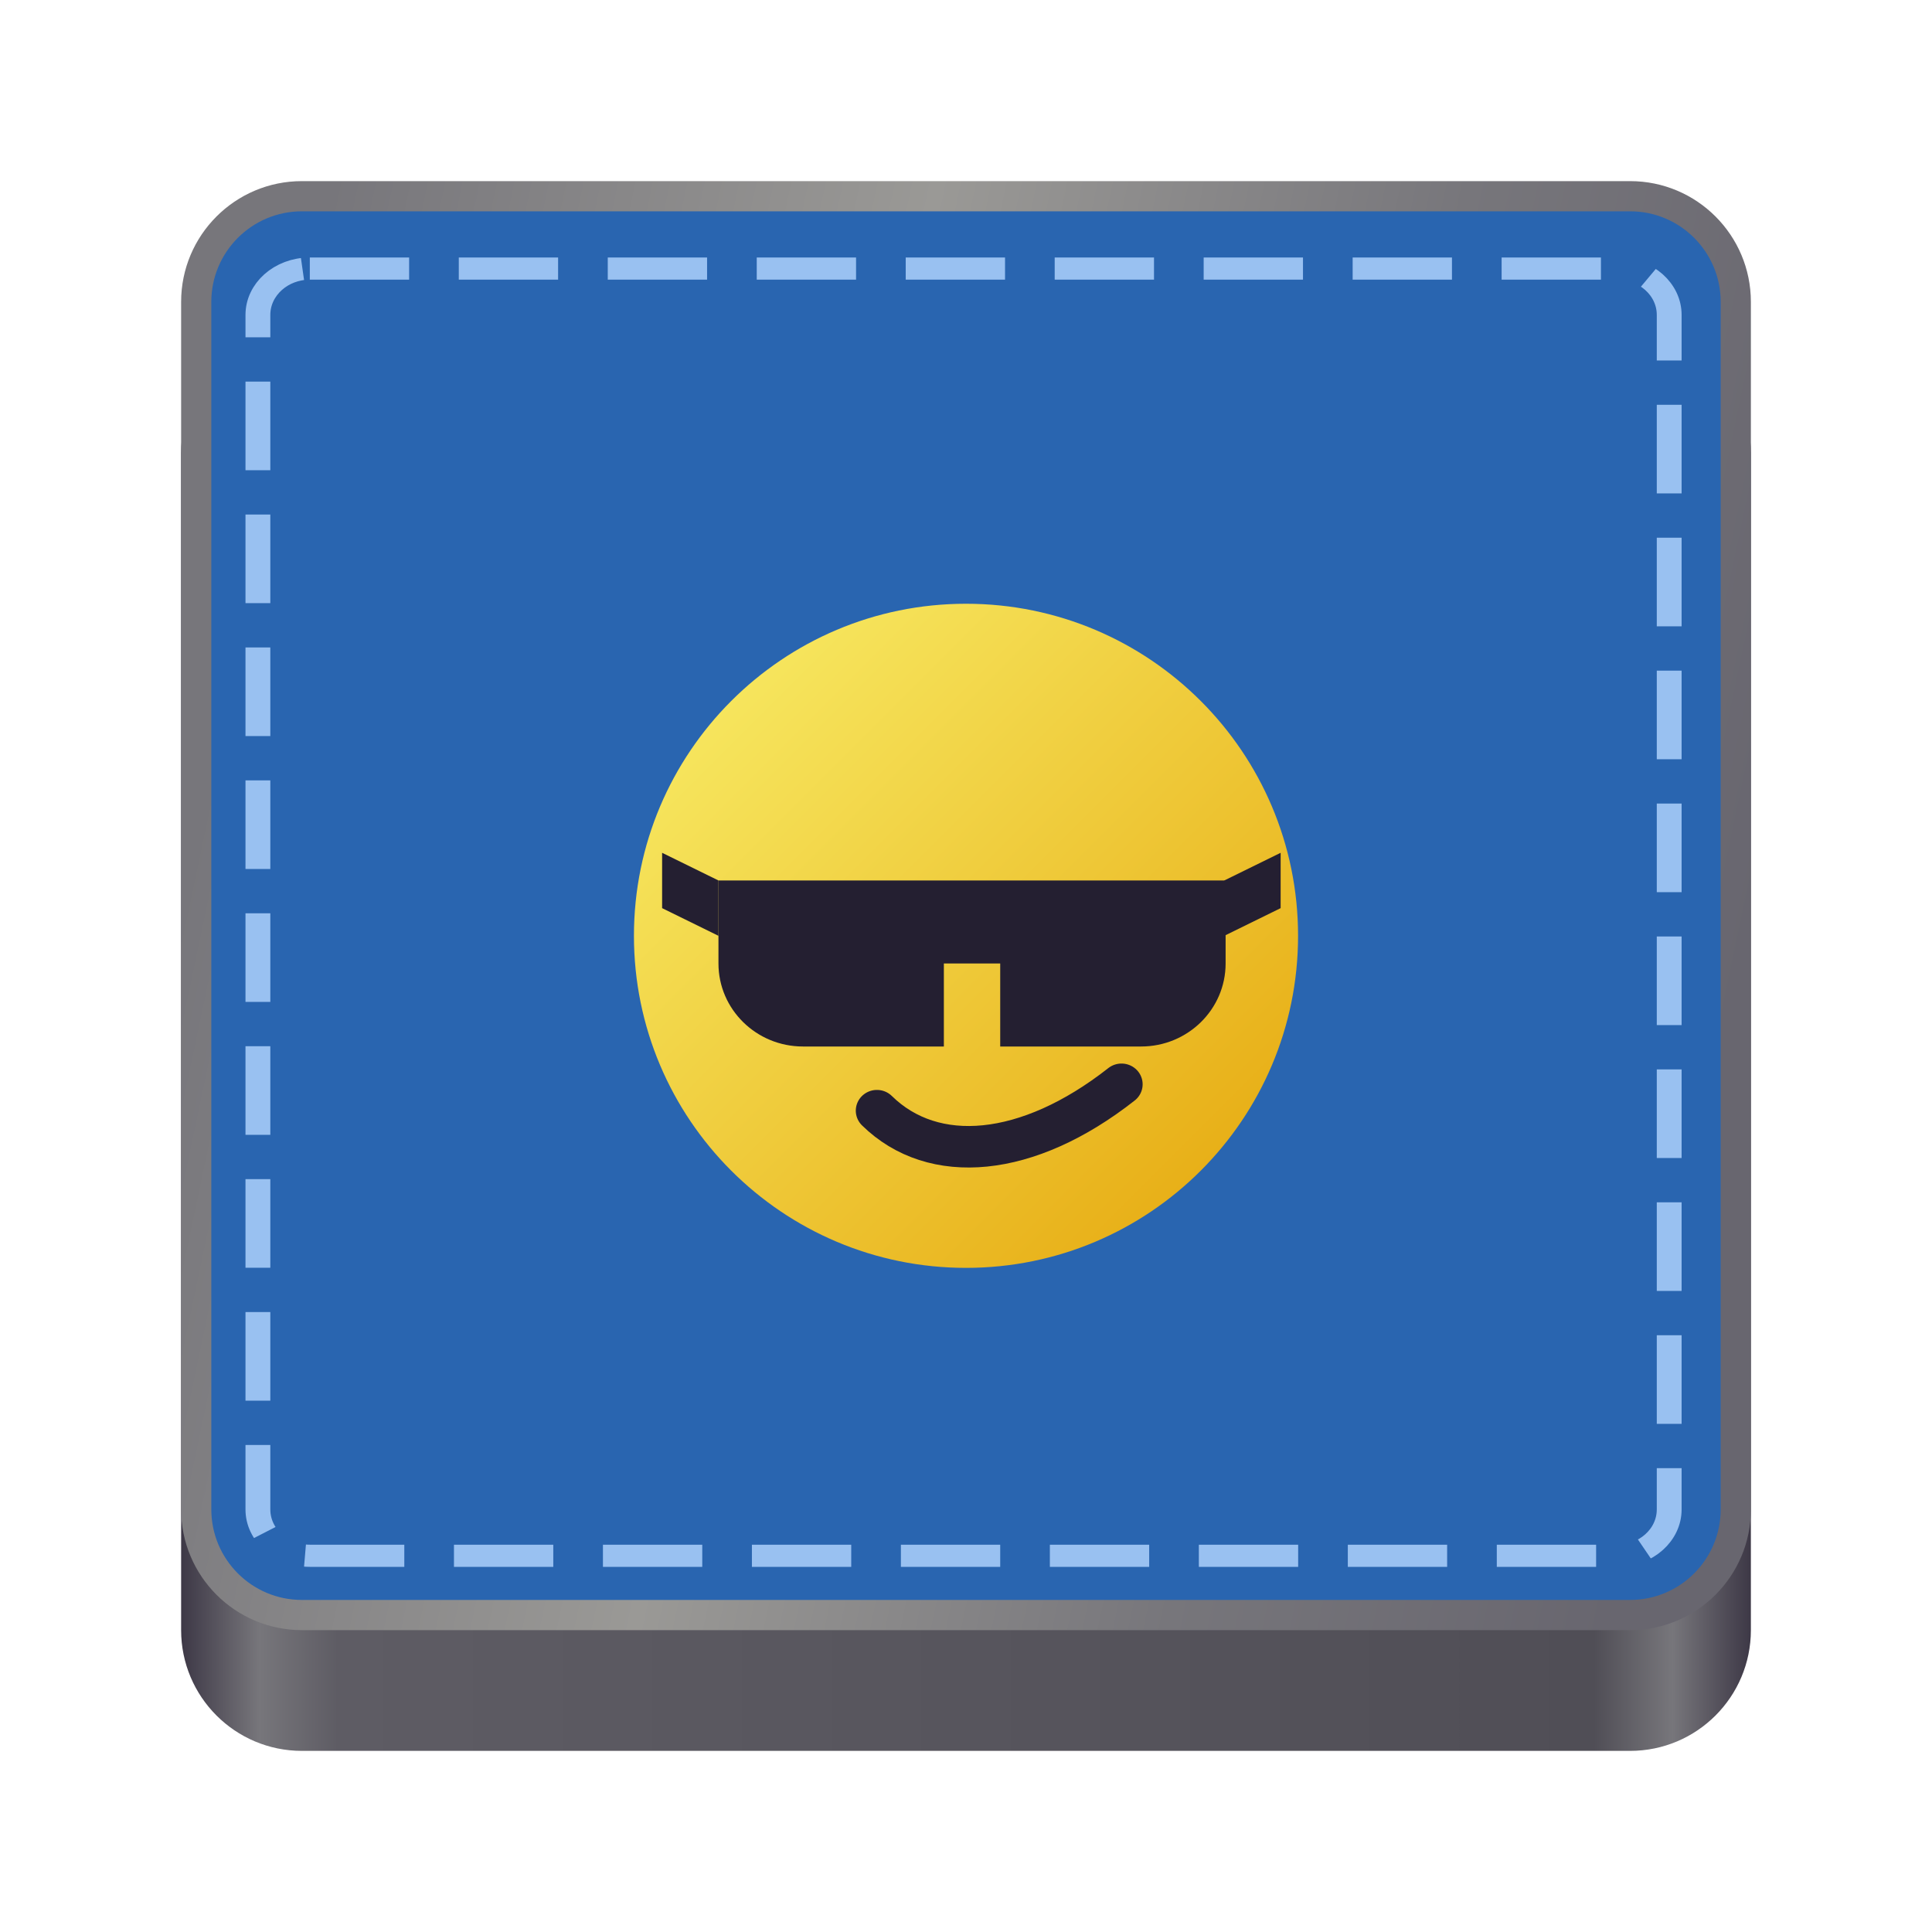
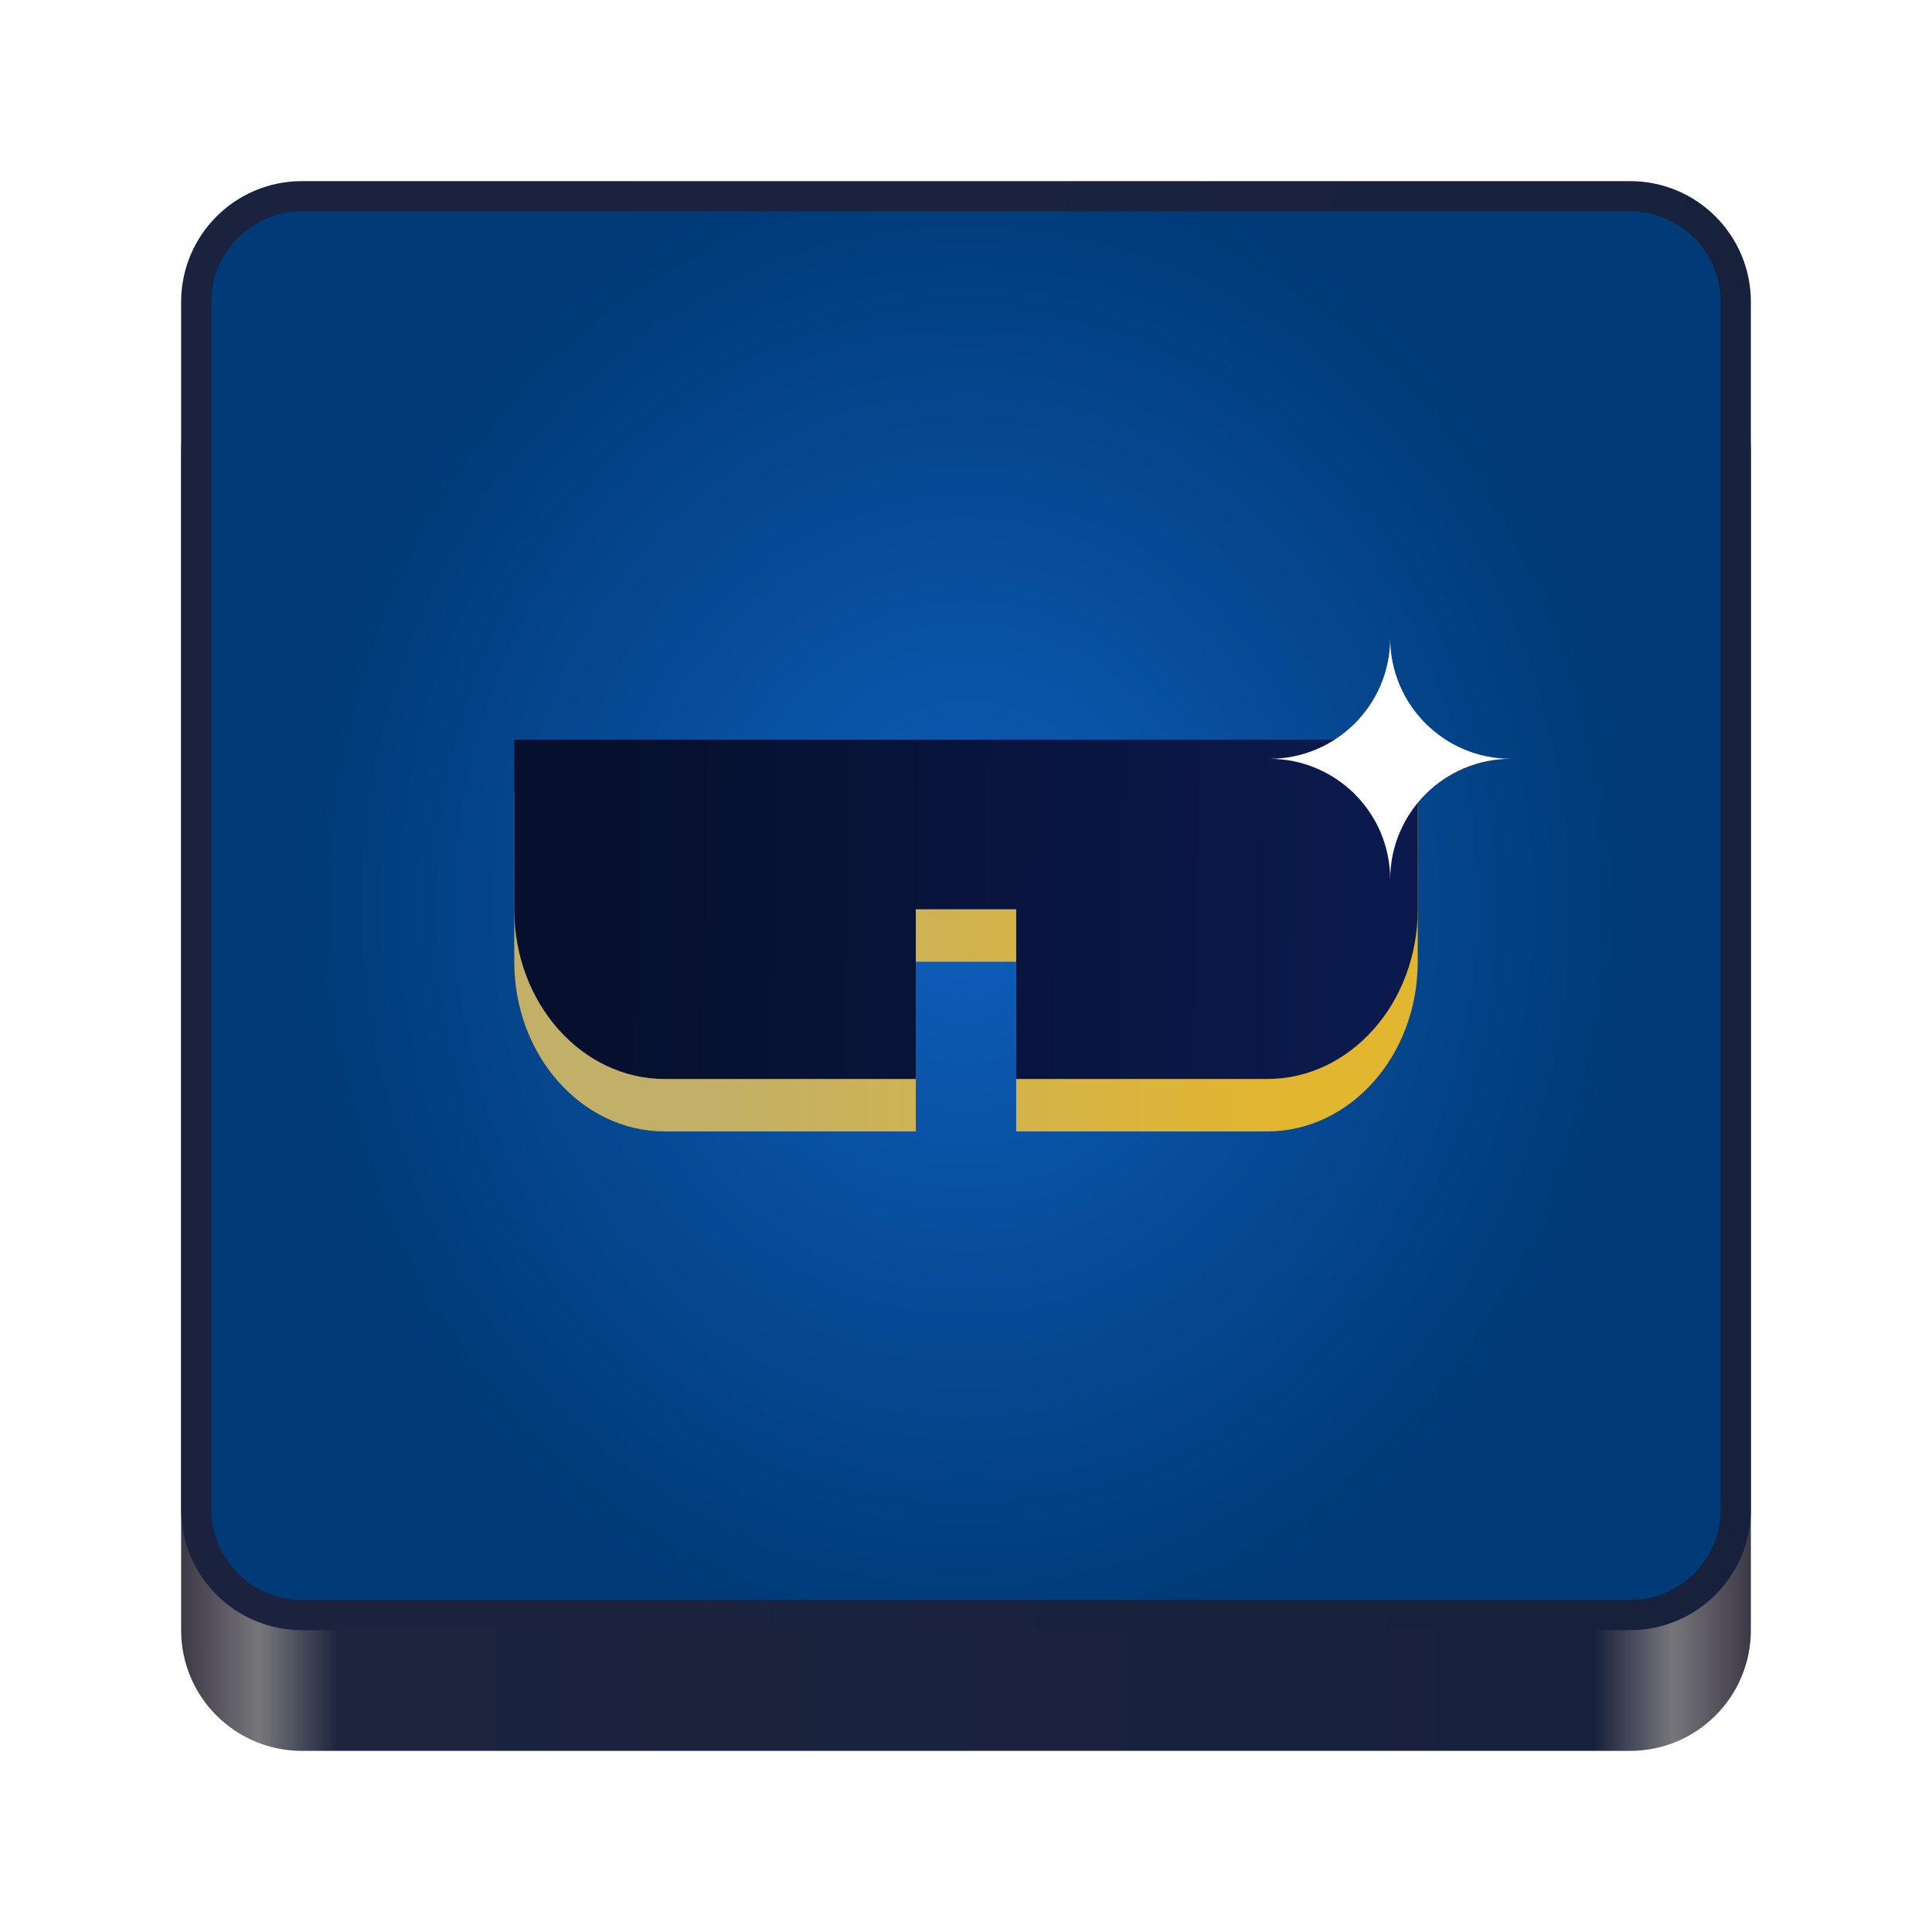
- <svg xmlns="http://www.w3.org/2000/svg" height="128px" viewBox="0 0 128 128" width="128px">
+ <svg xmlns="http://www.w3.org/2000/svg" xmlns:ns1="https://boxy-svg.com" height="128px" viewBox="0 0 128 128" width="128px">
  <defs>
-     <linearGradient id="sunGradient" x1="0%" y1="0%" x2="100%" y2="100%">
-       <stop offset="0" style="stop-color:#f9f06b;stop-opacity:1" />
-       <stop offset="1" style="stop-color:#e5a50a;stop-opacity:1" />
+     <radialGradient gradientUnits="userSpaceOnUse" cx="64" cy="60" r="50" id="gradient-2" gradientTransform="matrix(0.887471, 0.004686, -0.00528, 0.999986, 7.518615, -0.299049)">
+       <stop offset="0" style="stop-color: rgb(14, 94, 187);" />
+       <stop offset="1" style="stop-color: rgb(0, 58, 119);" />
+     </radialGradient>
+     <linearGradient gradientUnits="userSpaceOnUse" x1="0" y1="-2.267" x2="0" y2="3.733" id="gradient-0" gradientTransform="matrix(-0.009142, 0.887232, -2.560409, -0.02077, 2.285055, -0.667464)" spreadMethod="pad">
+       <stop offset="0" style="stop-color: rgb(11, 26, 78);" />
+       <stop offset="1" style="stop-color: rgb(2.284% 5.982% 17.582%)" />
    </linearGradient>
+     <linearGradient gradientUnits="userSpaceOnUse" x1="0" y1="-2" x2="0" y2="4" id="gradient-3" gradientTransform="matrix(0.000755, -0.887267, 1.942026, 0.0013, -1.38541, 0.438924)">
+       <stop offset="0" style="stop-color: rgb(194, 176, 105);" />
+       <stop offset="1" style="stop-color: rgb(227, 182, 47);" />
+     </linearGradient>
+     <radialGradient gradientUnits="userSpaceOnUse" cx="145.435" cy="57.514" r="5.5" id="gradient-1" gradientTransform="matrix(1.454546, 0, 0, 1.454546, -119.4386, -33.38401)">
+       <stop offset="0" style="stop-color: rgb(255, 255, 255);" />
+       <stop offset="1" style="stop-color: rgb(255, 255, 255);" />
+     </radialGradient>
  </defs>
  <linearGradient id="a" gradientUnits="userSpaceOnUse" x1="12" x2="116" y1="64" y2="64">
    <stop offset="0" stop-color="#3d3846" />
    <stop offset="0.05" stop-color="#77767b" />
-     <stop offset="0.1" stop-color="#5e5c64" />
-     <stop offset="0.9" stop-color="#504e56" />
+     <stop offset="0.1" style="stop-color: rgb(28, 36, 62);" />
+     <stop offset="0.9" style="stop-color: rgb(24, 33, 60);" />
    <stop offset="0.95" stop-color="#77767b" />
    <stop offset="1" stop-color="#3d3846" />
  </linearGradient>
  <linearGradient id="b" gradientUnits="userSpaceOnUse" x1="12" x2="112.041" y1="60" y2="80.988">
-     <stop offset="0" stop-color="#77767b" />
-     <stop offset="0.384" stop-color="#9a9996" />
-     <stop offset="0.721" stop-color="#77767b" />
-     <stop offset="1" stop-color="#68666f" />
+     <stop offset="0" style="stop-color: rgb(26, 34, 61);" />
+     <stop offset="0.384" style="stop-color: rgb(27, 35, 62);" />
+     <stop offset="0.721" style="stop-color: rgb(25, 34, 60);" />
+     <stop offset="1" style="stop-color: rgb(24, 33, 60);" />
  </linearGradient>
  <path d="m 20 22 h 88 c 4.418 0 8 3.582 8 8 v 78 c 0 4.418 -3.582 8 -8 8 h -88 c -4.418 0 -8 -3.582 -8 -8 v -78 c 0 -4.418 3.582 -8 8 -8 z m 0 0" fill="url(#a)" />
  <path d="m 20 12 h 88 c 4.418 0 8 3.582 8 8 v 80 c 0 4.418 -3.582 8 -8 8 h -88 c -4.418 0 -8 -3.582 -8 -8 v -80 c 0 -4.418 3.582 -8 8 -8 z m 0 0" fill="url(#b)" />
-   <path d="m 20 14 h 88 c 3.312 0 6 2.688 6 6 v 80 c 0 3.312 -2.688 6 -6 6 h -88 c -3.312 0 -6 -2.688 -6 -6 v -80 c 0 -3.312 2.688 -6 6 -6 z m 0 0" style="fill: rgb(41, 101, 176);" />
-   <g id="svg1" transform="matrix(1, 0, 0, 1, 95.88286, -2.344286)">
+   <path d="m 20 14 h 88 c 3.312 0 6 2.688 6 6 v 80 c 0 3.312 -2.688 6 -6 6 h -88 c -3.312 0 -6 -2.688 -6 -6 v -80 c 0 -3.312 2.688 -6 6 -6 z m 0 0" style="paint-order: stroke; fill: url(&quot;#gradient-2&quot;);" />
+   <g id="svg1" transform="matrix(1.781442, 0, 0, 2.044286, 120.0849, -71.56977)" style="">
    <g id="layer1" transform="matrix(1, 0, 0, 1, 25.63736, -85.62053)" />
    <g style="" transform="matrix(0.144827, 0, 0, 0.142241, 33.69799, 40.2766)">
      <g transform="matrix(12.88892, 0, 0, 12.88892, -450.0601, 169.2036)" style="">
-         <circle r="12" style="stroke-width: 1.285px;" fill="url(#sunGradient)" transform="matrix(0.982143, 0, 0, 1, -0.214286, 0)" />
-         <path d="M -9 -2 H 9 V 1 A 3 3 0 0 1 6 4 H 1 V 1 H -1 V 4 H -6 A 3 3 0 0 1 -9 1 Z" fill="#241f31" />
-         <path d="M -9 -2 L -11 -3 V -1 L -9 0 Z" fill="#241f31" />
-         <path d="M 8.953 -2 L 10.953 -3 L 10.953 -1 L 8.953 0 L 8.953 -2 Z" fill="#241f31" />
-         <path d="M -3.376 6.319 C -1.376 8.319 1.972 8.033 5.305 5.366" stroke-width="1.5" stroke-linecap="round" stroke="#241f31" fill="none" />
+         <path d="M -9 -2 H 9 V 1 A 3 3 0 0 1 6 4 H 1 V 1 H -1 V 4 H -6 A 3 3 0 0 1 -9 1 Z" style="fill: url(&quot;#gradient-3&quot;);" />
      </g>
    </g>
-     <g style="" transform="matrix(0.822505, 0, 0, 0.733861, -85.02569, 14.95406)">
-       <rect x="7.574" y="7.065" width="113.679" height="116.207" fill="none" stroke="#99c1f1" stroke-width="2" stroke-dasharray="8 4" rx="4.181" ry="4.181" style="" />
-     </g>
+     <g style="" transform="matrix(0.822505, 0, 0, 0.733861, -85.02569, 14.95406)" />
    <g id="svg11300" style="" transform="matrix(0.271662, 0, 0, 0.244248, 75.74046, 69.21566)">
      <g transform="matrix(1, 0, 0, 1, 526.087, -183.8398)" id="g49" style="display:inline;enable-background:new">
        <g style="stroke-width:0.905" transform="matrix(1.222222,0,0,1,-268.1282,-10.2112)" id="g43" />
        <g id="g48" transform="translate(0,2)">
          <g id="g44" transform="matrix(0.8,0,0,0.8,-457.2,35.6)" style="fill:#5e5c64;stroke-width:1.25" />
          <g id="g45" transform="matrix(0.8,0,0,0.8,-457.2,35.6)" style="fill:#5e5c64;stroke-width:1.25" />
          <g style="fill:#c0bfbc;stroke-width:1.25" transform="matrix(0.8,0,0,0.8,-457.2,28.4)" id="g47" />
        </g>
      </g>
    </g>
  </g>
+   <g id="group-1" transform="matrix(1.781442, 0, 0, 2.044286, 120.0849, -74.04241)" style="">
+     <g id="group-2" transform="matrix(1, 0, 0, 1, 25.63736, -85.62053)" />
+     <g style="" transform="matrix(0.144827, 0, 0, 0.142241, 33.69799, 40.2766)">
+       <g transform="matrix(12.88892, 0, 0, 12.88892, -450.0601, 169.2036)" style="">
+         <path d="M -9 -2.267 L 9 -2.267 L 9 0.733 C 9 2.39 7.657 3.733 6 3.733 L 1 3.733 L 1 0.733 L -1 0.733 L -1 3.733 L -6 3.733 C -7.657 3.733 -9 2.39 -9 0.733 L -9 -2.267 Z" style="fill: url(&quot;#gradient-0&quot;); fill-rule: nonzero; paint-order: fill;" />
+       </g>
+     </g>
+     <g style="" transform="matrix(0.822505, 0, 0, 0.733861, -85.02569, 14.95406)" />
+     <g id="group-3" style="" transform="matrix(0.271662, 0, 0, 0.244248, 75.74046, 69.21566)">
+       <g transform="matrix(1, 0, 0, 1, 526.087, -183.8398)" id="group-4" style="display:inline;enable-background:new">
+         <g style="stroke-width:0.905" transform="matrix(1.222222,0,0,1,-268.1282,-10.2112)" id="group-5" />
+         <g id="group-6" transform="translate(0,2)">
+           <g id="group-7" transform="matrix(0.8,0,0,0.8,-457.2,35.6)" style="fill:#5e5c64;stroke-width:1.25" />
+           <g id="group-8" transform="matrix(0.8,0,0,0.8,-457.2,35.6)" style="fill:#5e5c64;stroke-width:1.25" />
+           <g style="fill:#c0bfbc;stroke-width:1.25" transform="matrix(0.8,0,0,0.8,-457.2,28.4)" id="group-9" />
+         </g>
+       </g>
+     </g>
+   </g>
+   <path style="fill: url(&quot;#gradient-1&quot;);" d="M 92.103 42.273 H 92.103 A 8 8 0 0 0 100.103 50.273 V 50.273 A 8 8 0 0 0 92.103 58.273 H 92.103 A 8 8 0 0 0 84.103 50.273 V 50.273 A 8 8 0 0 0 92.103 42.273 Z" ns1:shape="rect 84.103 42.273 16 16 2 13 13 2@5d6c2290" />
</svg>
